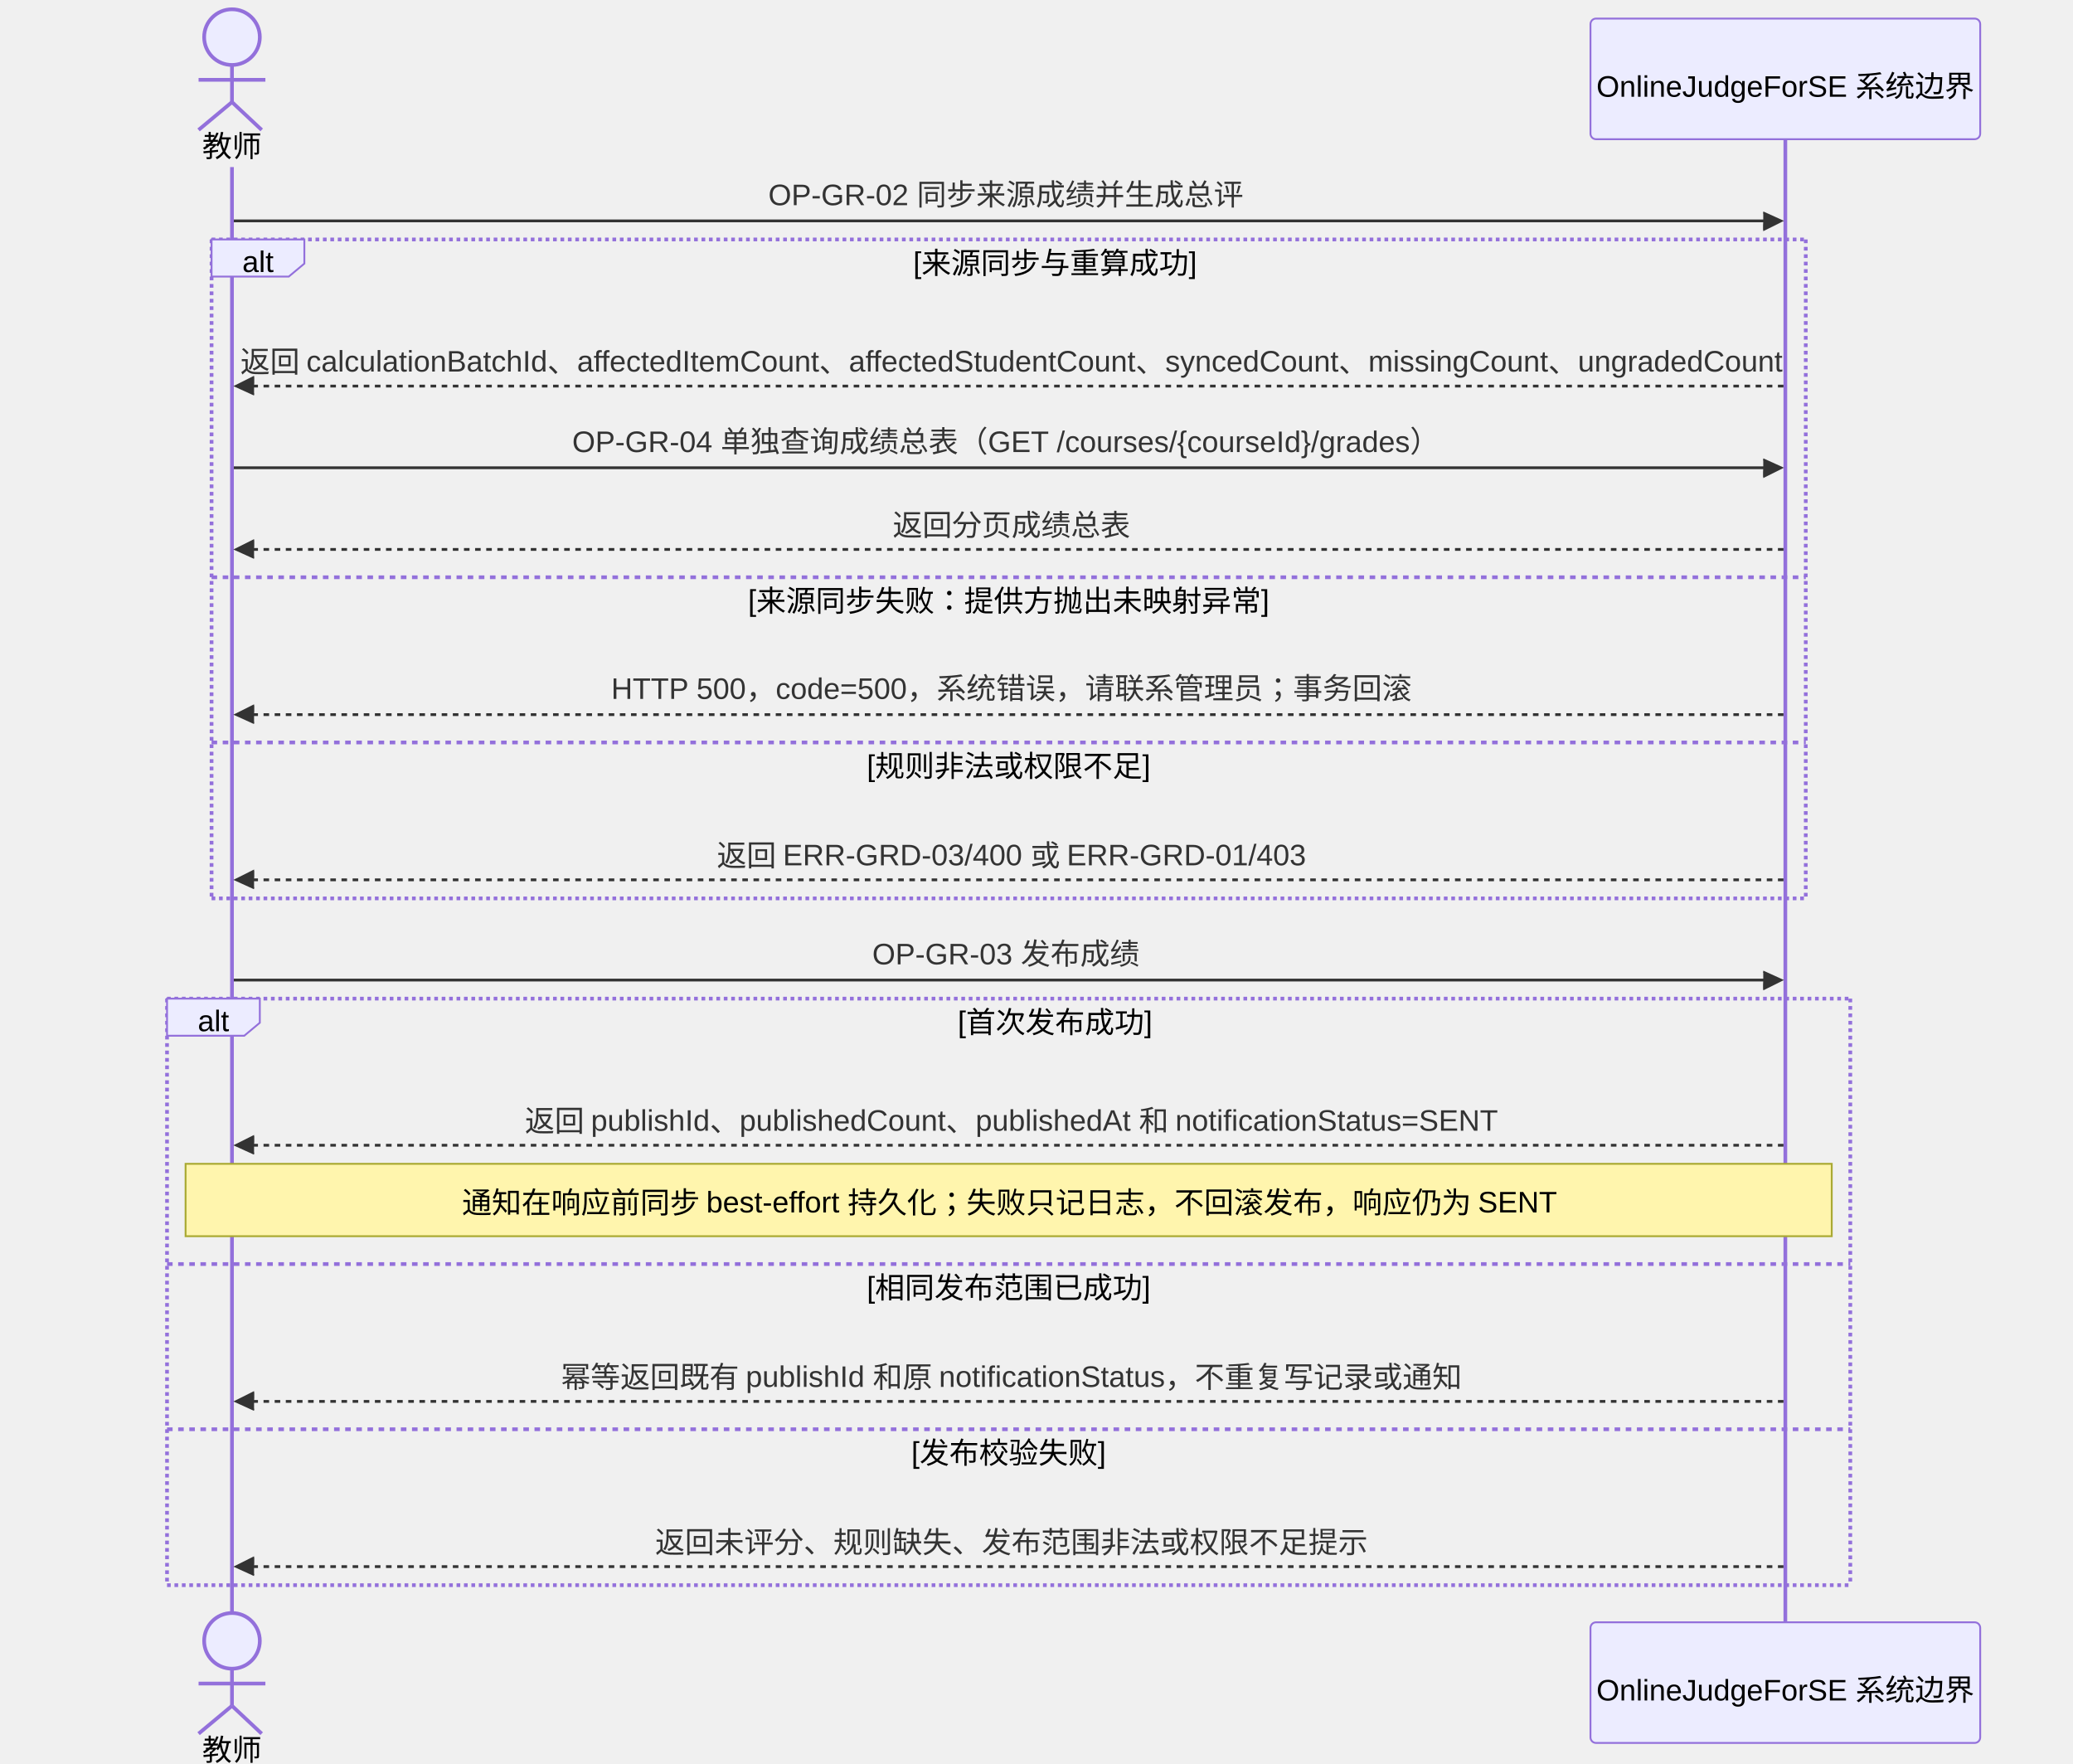
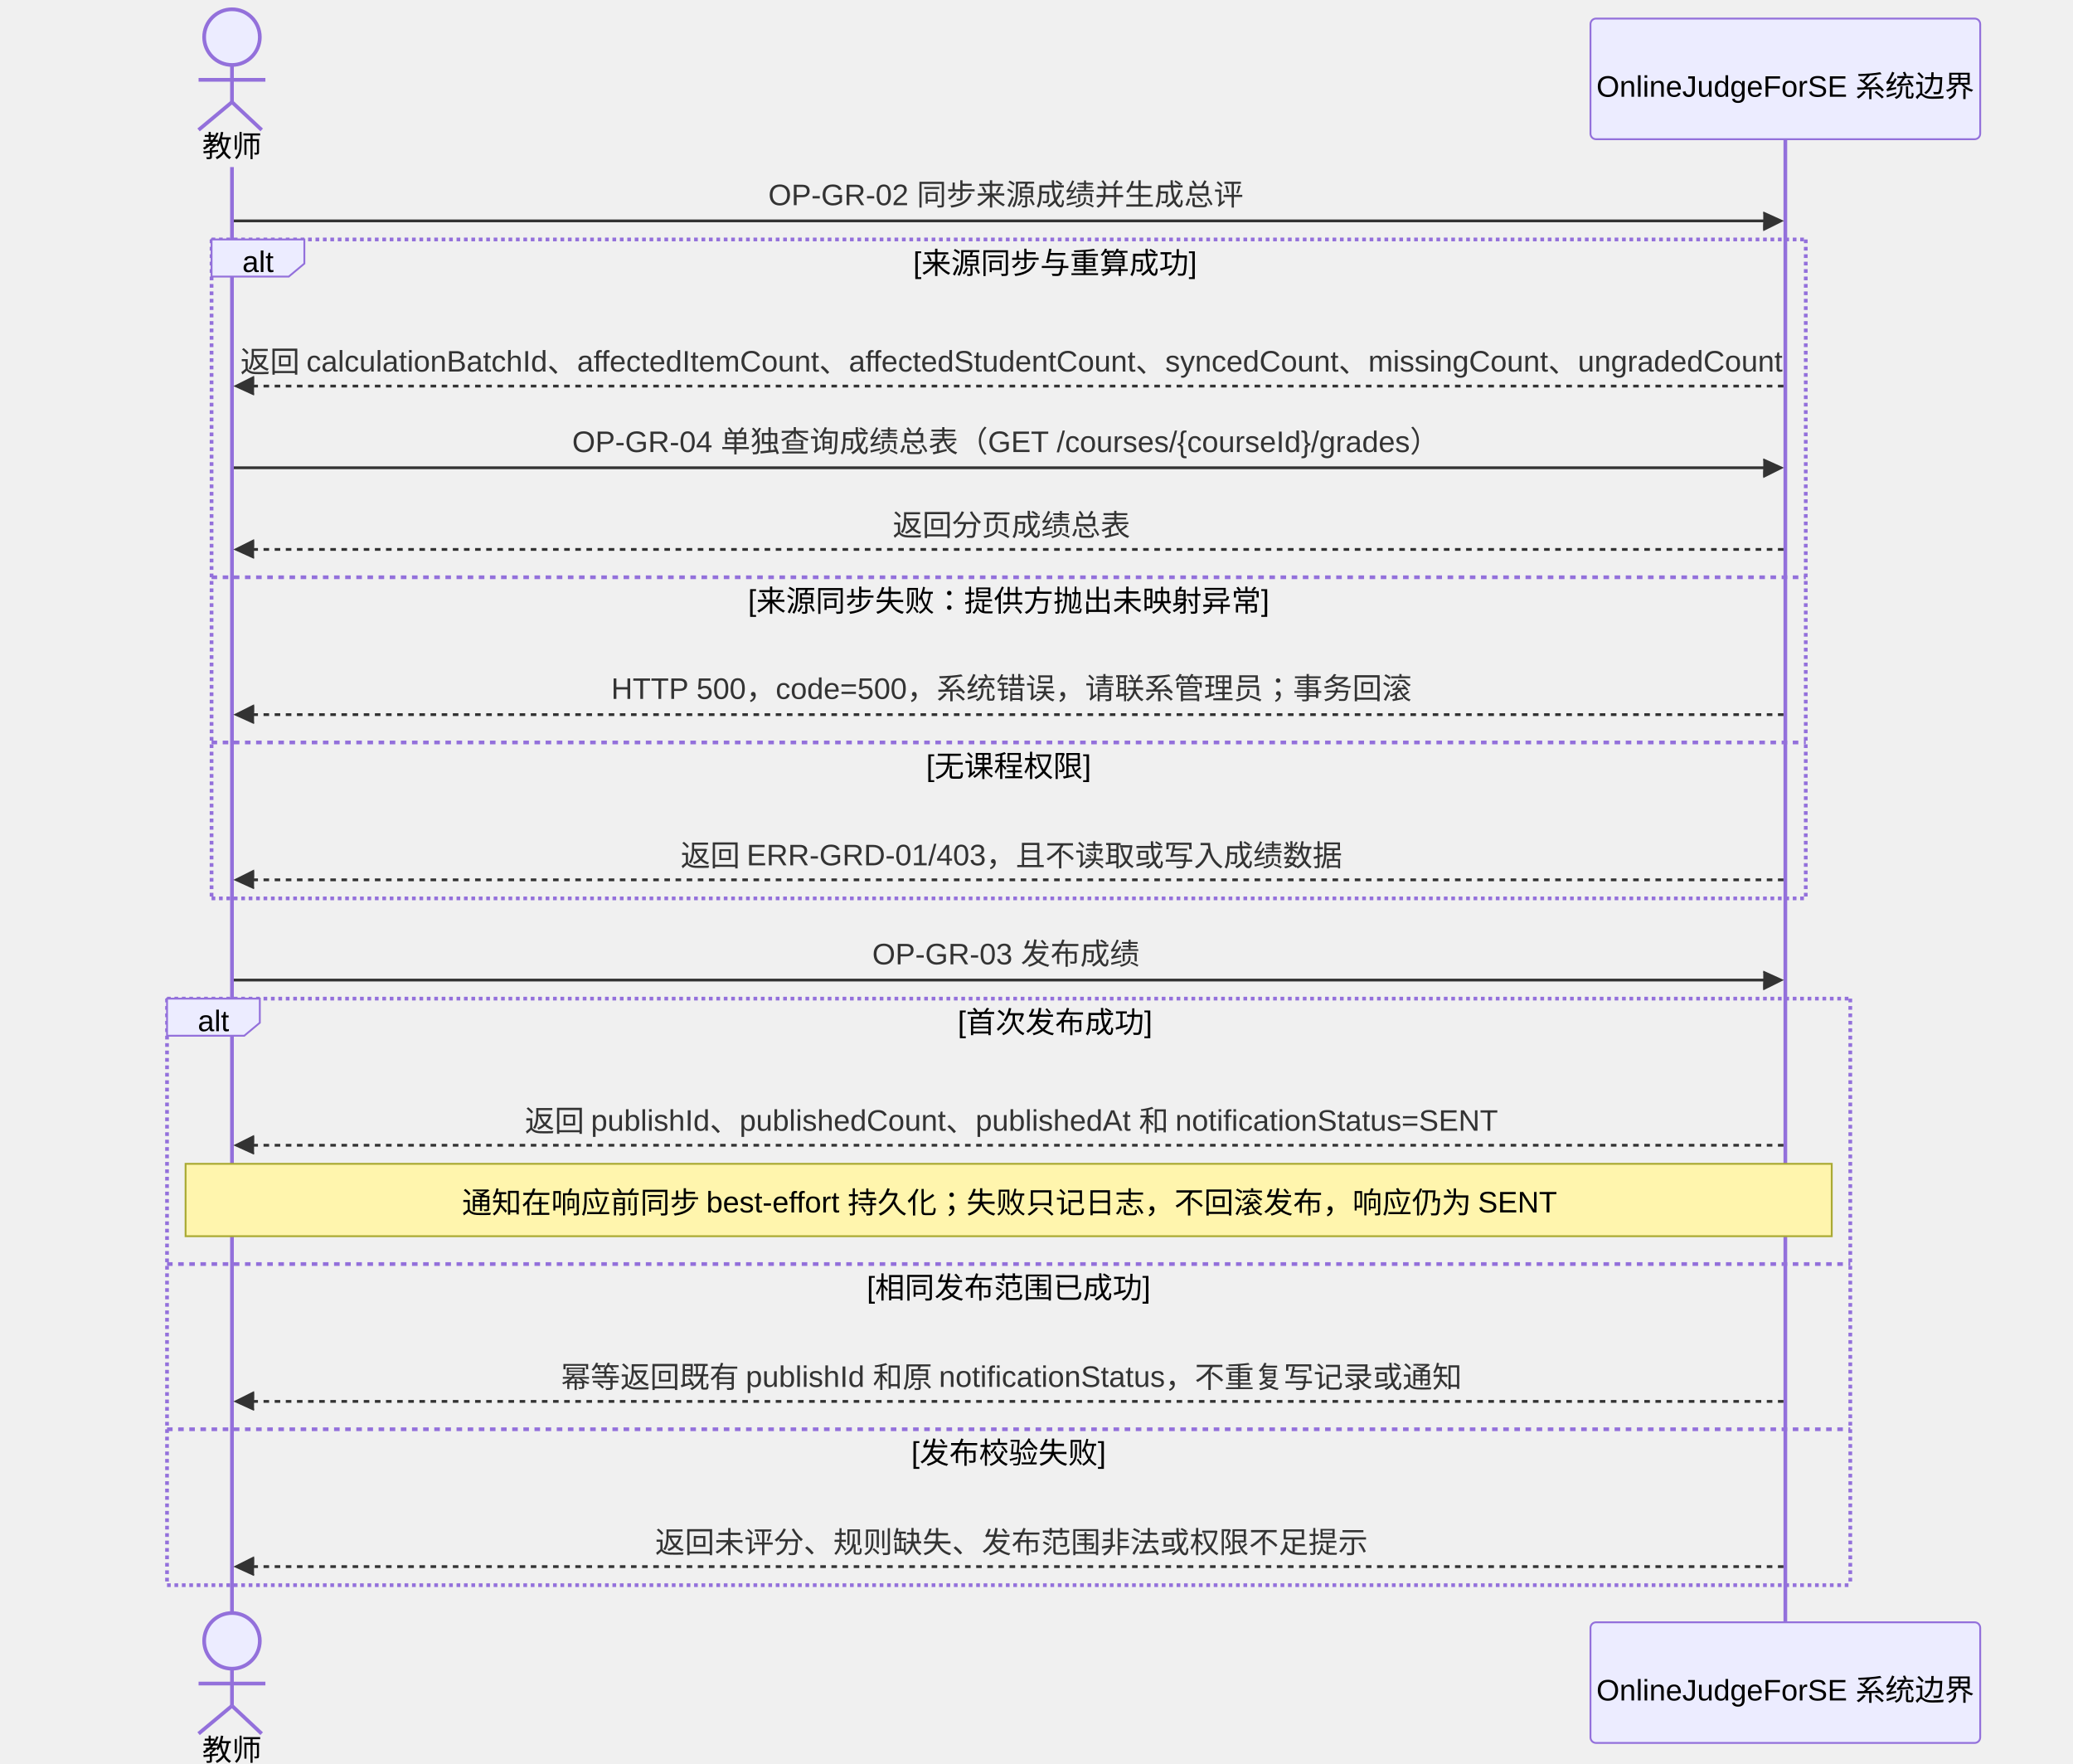
<svg xmlns="http://www.w3.org/2000/svg" id="my-svg" width="100%" style="max-width: 1117px; background-color: white;" viewBox="-50 -10 1117 950" role="graphics-document document" aria-roledescription="sequence">
  <g>
    <rect x="807" y="864" fill="#eaeaea" stroke="#666" width="210" height="65" name="System" rx="3" ry="3" class="actor actor-bottom" />
    <text x="912" y="896.5" dominant-baseline="central" alignment-baseline="central" class="actor actor-box" style="text-anchor: middle; font-size: 16px; font-weight: 400;">
      <tspan x="912" dy="0">OnlineJudgeForSE 系统边界</tspan>
    </text>
  </g>
  <g />
  <g>
    <line id="actor1" x1="912" y1="65" x2="912" y2="864" class="actor-line 200" stroke-width="0.5px" stroke="#999" name="System" data-et="life-line" data-id="System" />
    <g id="root-1" data-et="participant" data-type="participant" data-id="System">
      <rect x="807" y="0" fill="#eaeaea" stroke="#666" width="210" height="65" name="System" rx="3" ry="3" class="actor actor-top" />
      <text x="912" y="32.5" dominant-baseline="central" alignment-baseline="central" class="actor actor-box" style="text-anchor: middle; font-size: 16px; font-weight: 400;">
        <tspan x="912" dy="0">OnlineJudgeForSE 系统边界</tspan>
      </text>
    </g>
  </g>
  <g>
    <line id="actor0" x1="75" y1="80" x2="75" y2="864" class="actor-line 200" stroke-width="0.5px" stroke="#999" name="Teacher" data-et="life-line" data-id="Teacher" />
  </g>
  <style>#my-svg{font-family:"trebuchet ms",verdana,arial,sans-serif;font-size:16px;fill:#333;}@keyframes edge-animation-frame{from{stroke-dashoffset:0;}}@keyframes dash{to{stroke-dashoffset:0;}}#my-svg .edge-animation-slow{stroke-dasharray:9,5!important;stroke-dashoffset:900;animation:dash 50s linear infinite;stroke-linecap:round;}#my-svg .edge-animation-fast{stroke-dasharray:9,5!important;stroke-dashoffset:900;animation:dash 20s linear infinite;stroke-linecap:round;}#my-svg .error-icon{fill:#552222;}#my-svg .error-text{fill:#552222;stroke:#552222;}#my-svg .edge-thickness-normal{stroke-width:1px;}#my-svg .edge-thickness-thick{stroke-width:3.5px;}#my-svg .edge-pattern-solid{stroke-dasharray:0;}#my-svg .edge-thickness-invisible{stroke-width:0;fill:none;}#my-svg .edge-pattern-dashed{stroke-dasharray:3;}#my-svg .edge-pattern-dotted{stroke-dasharray:2;}#my-svg .marker{fill:#333333;stroke:#333333;}#my-svg .marker.cross{stroke:#333333;}#my-svg svg{font-family:"trebuchet ms",verdana,arial,sans-serif;font-size:16px;}#my-svg p{margin:0;}#my-svg .actor{stroke:#9370DB;fill:#ECECFF;stroke-width:1;}#my-svg rect.actor.outer-path[data-look="neo"]{filter:drop-shadow(1px 2px 2px rgba(185, 185, 185, 1));}#my-svg rect.note[data-look="neo"]{stroke:#aaaa33;fill:#fff5ad;filter:drop-shadow(1px 2px 2px rgba(185, 185, 185, 1));}#my-svg text.actor&gt;tspan{fill:black;stroke:none;}#my-svg .actor-line{stroke:#9370DB;}#my-svg .innerArc{stroke-width:1.5;stroke-dasharray:none;}#my-svg .messageLine0{stroke-width:1.5;stroke-dasharray:none;stroke:#333;}#my-svg .messageLine1{stroke-width:1.5;stroke-dasharray:2,2;stroke:#333;}#my-svg [id$="-arrowhead"] path{fill:#333;stroke:#333;}#my-svg .sequenceNumber{fill:white;}#my-svg [id$="-sequencenumber"]{fill:#333;}#my-svg [id$="-crosshead"] path{fill:#333;stroke:#333;}#my-svg .messageText{fill:#333;stroke:none;}#my-svg .labelBox{stroke:#9370DB;fill:#ECECFF;filter:none;}#my-svg .labelText,#my-svg .labelText&gt;tspan{fill:black;stroke:none;}#my-svg .loopText,#my-svg .loopText&gt;tspan{fill:black;stroke:none;}#my-svg .sectionTitle,#my-svg .sectionTitle&gt;tspan{fill:black;stroke:none;}#my-svg .loopLine{stroke-width:2px;stroke-dasharray:2,2;stroke:#9370DB;fill:#9370DB;}#my-svg .note{stroke:#aaaa33;fill:#fff5ad;}#my-svg .noteText,#my-svg .noteText&gt;tspan{fill:black;stroke:none;font-weight:normal;}#my-svg .activation0{fill:#f4f4f4;stroke:#666;}#my-svg .activation1{fill:#f4f4f4;stroke:#666;}#my-svg .activation2{fill:#f4f4f4;stroke:#666;}#my-svg .actorPopupMenu{position:absolute;}#my-svg .actorPopupMenuPanel{position:absolute;fill:#ECECFF;box-shadow:0px 8px 16px 0px rgba(0,0,0,0.2);filter:drop-shadow(3px 5px 2px rgb(0 0 0 / 0.4));}#my-svg .actor-man circle,#my-svg line{fill:#ECECFF;stroke-width:2px;}#my-svg g rect.rect{filter:drop-shadow(1px 2px 2px rgba(185, 185, 185, 1));stroke:#9370DB;}#my-svg .node .neo-node{stroke:#9370DB;}#my-svg [data-look="neo"].node rect,#my-svg [data-look="neo"].cluster rect,#my-svg [data-look="neo"].node polygon{stroke:#9370DB;filter:drop-shadow(1px 2px 2px rgba(185, 185, 185, 1));}#my-svg [data-look="neo"].node path{stroke:#9370DB;stroke-width:1px;}#my-svg [data-look="neo"].node .outer-path{filter:drop-shadow(1px 2px 2px rgba(185, 185, 185, 1));}#my-svg [data-look="neo"].node .neo-line path{stroke:#9370DB;filter:none;}#my-svg [data-look="neo"].node circle{stroke:#9370DB;filter:drop-shadow(1px 2px 2px rgba(185, 185, 185, 1));}#my-svg [data-look="neo"].node circle .state-start{fill:#000000;}#my-svg [data-look="neo"].icon-shape .icon{fill:#9370DB;filter:drop-shadow(1px 2px 2px rgba(185, 185, 185, 1));}#my-svg [data-look="neo"].icon-shape .icon-neo path{stroke:#9370DB;filter:drop-shadow(1px 2px 2px rgba(185, 185, 185, 1));}#my-svg :root{--mermaid-font-family:"trebuchet ms",verdana,arial,sans-serif;}</style>
  <g />
  <defs>
    <symbol id="my-svg-computer" width="24" height="24">
      <path transform="scale(.5)" d="M2 2v13h20v-13h-20zm18 11h-16v-9h16v9zm-10.228 6l.466-1h3.524l.467 1h-4.457zm14.228 3h-24l2-6h2.104l-1.33 4h18.45l-1.297-4h2.073l2 6zm-5-10h-14v-7h14v7z" />
    </symbol>
  </defs>
  <defs>
    <symbol id="my-svg-database" fill-rule="evenodd" clip-rule="evenodd">
      <path transform="scale(.5)" d="M12.258.001l.256.004.255.005.253.008.251.01.249.012.247.015.246.016.242.019.241.02.239.023.236.024.233.027.231.028.229.031.225.032.223.034.22.036.217.038.214.04.211.041.208.043.205.045.201.046.198.048.194.05.191.051.187.053.183.054.18.056.175.057.172.059.168.06.163.061.16.063.155.064.15.066.074.033.073.033.071.034.07.034.069.035.068.035.067.035.066.035.064.036.064.036.062.036.06.036.06.037.058.037.058.037.055.038.055.038.053.038.052.038.051.039.05.039.048.039.047.039.045.04.044.04.043.04.041.04.04.041.039.041.037.041.036.041.034.041.033.042.032.042.03.042.029.042.027.042.026.043.024.043.023.043.021.043.02.043.018.044.017.043.015.044.013.044.012.044.011.045.009.044.007.045.006.045.004.045.002.045.001.045v17l-.001.045-.002.045-.004.045-.006.045-.007.045-.009.044-.011.045-.012.044-.013.044-.015.044-.017.043-.018.044-.02.043-.021.043-.023.043-.024.043-.026.043-.027.042-.029.042-.03.042-.032.042-.033.042-.034.041-.036.041-.037.041-.039.041-.04.041-.041.04-.043.04-.044.04-.045.04-.047.039-.048.039-.05.039-.051.039-.052.038-.053.038-.055.038-.055.038-.058.037-.058.037-.06.037-.06.036-.062.036-.064.036-.064.036-.066.035-.067.035-.068.035-.069.035-.07.034-.071.034-.073.033-.074.033-.15.066-.155.064-.16.063-.163.061-.168.06-.172.059-.175.057-.18.056-.183.054-.187.053-.191.051-.194.05-.198.048-.201.046-.205.045-.208.043-.211.041-.214.04-.217.038-.22.036-.223.034-.225.032-.229.031-.231.028-.233.027-.236.024-.239.023-.241.02-.242.019-.246.016-.247.015-.249.012-.251.01-.253.008-.255.005-.256.004-.258.001-.258-.001-.256-.004-.255-.005-.253-.008-.251-.01-.249-.012-.247-.015-.245-.016-.243-.019-.241-.02-.238-.023-.236-.024-.234-.027-.231-.028-.228-.031-.226-.032-.223-.034-.22-.036-.217-.038-.214-.04-.211-.041-.208-.043-.204-.045-.201-.046-.198-.048-.195-.05-.19-.051-.187-.053-.184-.054-.179-.056-.176-.057-.172-.059-.167-.06-.164-.061-.159-.063-.155-.064-.151-.066-.074-.033-.072-.033-.072-.034-.07-.034-.069-.035-.068-.035-.067-.035-.066-.035-.064-.036-.063-.036-.062-.036-.061-.036-.06-.037-.058-.037-.057-.037-.056-.038-.055-.038-.053-.038-.052-.038-.051-.039-.049-.039-.049-.039-.046-.039-.046-.04-.044-.04-.043-.04-.041-.04-.04-.041-.039-.041-.037-.041-.036-.041-.034-.041-.033-.042-.032-.042-.03-.042-.029-.042-.027-.042-.026-.043-.024-.043-.023-.043-.021-.043-.02-.043-.018-.044-.017-.043-.015-.044-.013-.044-.012-.044-.011-.045-.009-.044-.007-.045-.006-.045-.004-.045-.002-.045-.001-.045v-17l.001-.045.002-.045.004-.045.006-.045.007-.045.009-.044.011-.045.012-.044.013-.044.015-.044.017-.043.018-.044.02-.043.021-.043.023-.043.024-.043.026-.043.027-.042.029-.042.03-.042.032-.042.033-.042.034-.041.036-.041.037-.041.039-.041.04-.041.041-.04.043-.04.044-.04.046-.04.046-.039.049-.039.049-.039.051-.039.052-.038.053-.038.055-.038.056-.038.057-.037.058-.037.06-.037.061-.036.062-.036.063-.036.064-.036.066-.035.067-.035.068-.035.069-.035.07-.034.072-.034.072-.033.074-.033.151-.066.155-.064.159-.063.164-.061.167-.06.172-.059.176-.057.179-.056.184-.054.187-.053.19-.051.195-.05.198-.048.201-.046.204-.045.208-.043.211-.041.214-.04.217-.038.22-.036.223-.034.226-.032.228-.031.231-.028.234-.027.236-.024.238-.023.241-.02.243-.019.245-.016.247-.015.249-.012.251-.01.253-.008.255-.005.256-.004.258-.001.258.001zm-9.258 20.499v.01l.001.021.003.021.004.022.005.021.006.022.007.022.009.023.01.022.011.023.012.023.013.023.015.023.016.024.017.023.018.024.019.024.021.024.022.025.023.024.024.025.052.049.056.05.061.051.066.051.07.051.075.051.079.052.084.052.088.052.092.052.097.052.102.051.105.052.11.052.114.051.119.051.123.051.127.05.131.05.135.05.139.048.144.049.147.047.152.047.155.047.16.045.163.045.167.043.171.043.176.041.178.041.183.039.187.039.19.037.194.035.197.035.202.033.204.031.209.03.212.029.216.027.219.025.222.024.226.021.23.02.233.018.236.016.24.015.243.012.246.01.249.008.253.005.256.004.259.001.26-.001.257-.004.254-.005.25-.008.247-.011.244-.012.241-.014.237-.016.233-.018.231-.021.226-.021.224-.024.22-.026.216-.027.212-.028.21-.031.205-.031.202-.034.198-.034.194-.036.191-.037.187-.039.183-.04.179-.04.175-.042.172-.043.168-.044.163-.045.16-.046.155-.046.152-.047.148-.048.143-.049.139-.049.136-.05.131-.05.126-.05.123-.051.118-.052.114-.051.11-.052.106-.052.101-.052.096-.052.092-.052.088-.053.083-.051.079-.052.074-.052.07-.051.065-.051.06-.051.056-.05.051-.05.023-.024.023-.025.021-.024.02-.024.019-.024.018-.024.017-.024.015-.023.014-.024.013-.023.012-.023.01-.023.01-.022.008-.022.006-.022.006-.022.004-.022.004-.021.001-.021.001-.021v-4.127l-.077.055-.08.053-.083.054-.085.053-.087.052-.09.052-.093.051-.095.05-.097.05-.1.049-.102.049-.105.048-.106.047-.109.047-.111.046-.114.045-.115.045-.118.044-.12.043-.122.042-.124.042-.126.041-.128.04-.13.04-.132.038-.134.038-.135.037-.138.037-.139.035-.142.035-.143.034-.144.033-.147.032-.148.031-.15.03-.151.03-.153.029-.154.027-.156.027-.158.026-.159.025-.161.024-.162.023-.163.022-.165.021-.166.02-.167.019-.169.018-.169.017-.171.016-.173.015-.173.014-.175.013-.175.012-.177.011-.178.01-.179.008-.179.008-.181.006-.182.005-.182.004-.184.003-.184.002h-.37l-.184-.002-.184-.003-.182-.004-.182-.005-.181-.006-.179-.008-.179-.008-.178-.01-.176-.011-.176-.012-.175-.013-.173-.014-.172-.015-.171-.016-.17-.017-.169-.018-.167-.019-.166-.02-.165-.021-.163-.022-.162-.023-.161-.024-.159-.025-.157-.026-.156-.027-.155-.027-.153-.029-.151-.03-.15-.03-.148-.031-.146-.032-.145-.033-.143-.034-.141-.035-.14-.035-.137-.037-.136-.037-.134-.038-.132-.038-.13-.04-.128-.04-.126-.041-.124-.042-.122-.042-.12-.044-.117-.043-.116-.045-.113-.045-.112-.046-.109-.047-.106-.047-.105-.048-.102-.049-.1-.049-.097-.05-.095-.05-.093-.052-.09-.051-.087-.052-.085-.053-.083-.054-.08-.054-.077-.054v4.127zm0-5.654v.011l.001.021.003.021.004.021.005.022.006.022.007.022.009.022.01.022.011.023.012.023.013.023.015.024.016.023.017.024.018.024.019.024.021.024.022.024.023.025.024.024.052.05.056.05.061.05.066.051.07.051.075.052.079.051.084.052.088.052.092.052.097.052.102.052.105.052.11.051.114.051.119.052.123.05.127.051.131.05.135.049.139.049.144.048.147.048.152.047.155.046.16.045.163.045.167.044.171.042.176.042.178.04.183.04.187.038.19.037.194.036.197.034.202.033.204.032.209.03.212.028.216.027.219.025.222.024.226.022.23.02.233.018.236.016.24.014.243.012.246.01.249.008.253.006.256.003.259.001.26-.001.257-.003.254-.006.25-.008.247-.01.244-.012.241-.015.237-.016.233-.018.231-.02.226-.022.224-.024.22-.025.216-.027.212-.029.21-.03.205-.032.202-.033.198-.035.194-.036.191-.037.187-.039.183-.039.179-.041.175-.042.172-.043.168-.044.163-.045.16-.045.155-.047.152-.047.148-.048.143-.048.139-.05.136-.049.131-.05.126-.051.123-.051.118-.051.114-.052.11-.052.106-.052.101-.052.096-.052.092-.052.088-.052.083-.052.079-.052.074-.051.07-.052.065-.051.06-.05.056-.051.051-.049.023-.025.023-.024.021-.025.02-.024.019-.024.018-.024.017-.024.015-.023.014-.023.013-.024.012-.022.01-.023.01-.023.008-.022.006-.022.006-.022.004-.021.004-.022.001-.021.001-.021v-4.139l-.077.054-.08.054-.083.054-.085.052-.087.053-.09.051-.093.051-.095.051-.097.05-.1.049-.102.049-.105.048-.106.047-.109.047-.111.046-.114.045-.115.044-.118.044-.12.044-.122.042-.124.042-.126.041-.128.04-.13.039-.132.039-.134.038-.135.037-.138.036-.139.036-.142.035-.143.033-.144.033-.147.033-.148.031-.15.03-.151.03-.153.028-.154.028-.156.027-.158.026-.159.025-.161.024-.162.023-.163.022-.165.021-.166.02-.167.019-.169.018-.169.017-.171.016-.173.015-.173.014-.175.013-.175.012-.177.011-.178.009-.179.009-.179.007-.181.007-.182.005-.182.004-.184.003-.184.002h-.37l-.184-.002-.184-.003-.182-.004-.182-.005-.181-.007-.179-.007-.179-.009-.178-.009-.176-.011-.176-.012-.175-.013-.173-.014-.172-.015-.171-.016-.17-.017-.169-.018-.167-.019-.166-.02-.165-.021-.163-.022-.162-.023-.161-.024-.159-.025-.157-.026-.156-.027-.155-.028-.153-.028-.151-.03-.15-.03-.148-.031-.146-.033-.145-.033-.143-.033-.141-.035-.14-.036-.137-.036-.136-.037-.134-.038-.132-.039-.13-.039-.128-.04-.126-.041-.124-.042-.122-.043-.12-.043-.117-.044-.116-.044-.113-.046-.112-.046-.109-.046-.106-.047-.105-.048-.102-.049-.1-.049-.097-.05-.095-.051-.093-.051-.09-.051-.087-.053-.085-.052-.083-.054-.08-.054-.077-.054v4.139zm0-5.666v.011l.001.02.003.022.004.021.005.022.006.021.007.022.009.023.01.022.011.023.012.023.013.023.015.023.016.024.017.024.018.023.019.024.021.025.022.024.023.024.024.025.052.05.056.05.061.05.066.051.07.051.075.052.079.051.084.052.088.052.092.052.097.052.102.052.105.051.11.052.114.051.119.051.123.051.127.05.131.05.135.05.139.049.144.048.147.048.152.047.155.046.16.045.163.045.167.043.171.043.176.042.178.04.183.04.187.038.19.037.194.036.197.034.202.033.204.032.209.03.212.028.216.027.219.025.222.024.226.021.23.02.233.018.236.017.24.014.243.012.246.01.249.008.253.006.256.003.259.001.26-.001.257-.003.254-.006.25-.008.247-.01.244-.013.241-.014.237-.016.233-.018.231-.02.226-.022.224-.024.22-.025.216-.027.212-.029.21-.03.205-.032.202-.033.198-.035.194-.036.191-.037.187-.039.183-.039.179-.041.175-.042.172-.043.168-.044.163-.045.16-.045.155-.047.152-.047.148-.048.143-.049.139-.049.136-.049.131-.051.126-.05.123-.051.118-.052.114-.051.11-.052.106-.052.101-.052.096-.052.092-.052.088-.052.083-.052.079-.052.074-.052.07-.051.065-.051.06-.051.056-.05.051-.049.023-.025.023-.025.021-.024.02-.024.019-.024.018-.024.017-.024.015-.023.014-.024.013-.023.012-.023.01-.022.01-.023.008-.022.006-.022.006-.022.004-.022.004-.021.001-.021.001-.021v-4.153l-.077.054-.08.054-.083.053-.085.053-.087.053-.09.051-.093.051-.095.051-.097.05-.1.049-.102.048-.105.048-.106.048-.109.046-.111.046-.114.046-.115.044-.118.044-.12.043-.122.043-.124.042-.126.041-.128.04-.13.039-.132.039-.134.038-.135.037-.138.036-.139.036-.142.034-.143.034-.144.033-.147.032-.148.032-.15.03-.151.03-.153.028-.154.028-.156.027-.158.026-.159.024-.161.024-.162.023-.163.023-.165.021-.166.02-.167.019-.169.018-.169.017-.171.016-.173.015-.173.014-.175.013-.175.012-.177.01-.178.01-.179.009-.179.007-.181.006-.182.006-.182.004-.184.003-.184.001-.185.001-.185-.001-.184-.001-.184-.003-.182-.004-.182-.006-.181-.006-.179-.007-.179-.009-.178-.01-.176-.01-.176-.012-.175-.013-.173-.014-.172-.015-.171-.016-.17-.017-.169-.018-.167-.019-.166-.02-.165-.021-.163-.023-.162-.023-.161-.024-.159-.024-.157-.026-.156-.027-.155-.028-.153-.028-.151-.03-.15-.03-.148-.032-.146-.032-.145-.033-.143-.034-.141-.034-.14-.036-.137-.036-.136-.037-.134-.038-.132-.039-.13-.039-.128-.041-.126-.041-.124-.041-.122-.043-.12-.043-.117-.044-.116-.044-.113-.046-.112-.046-.109-.046-.106-.048-.105-.048-.102-.048-.1-.05-.097-.049-.095-.051-.093-.051-.09-.052-.087-.052-.085-.053-.083-.053-.08-.054-.077-.054v4.153zm8.74-8.179l-.257.004-.254.005-.25.008-.247.011-.244.012-.241.014-.237.016-.233.018-.231.021-.226.022-.224.023-.22.026-.216.027-.212.028-.21.031-.205.032-.202.033-.198.034-.194.036-.191.038-.187.038-.183.04-.179.041-.175.042-.172.043-.168.043-.163.045-.16.046-.155.046-.152.048-.148.048-.143.048-.139.049-.136.05-.131.05-.126.051-.123.051-.118.051-.114.052-.11.052-.106.052-.101.052-.096.052-.092.052-.088.052-.083.052-.079.052-.074.051-.07.052-.065.051-.06.05-.056.05-.051.05-.023.025-.023.024-.021.024-.02.025-.019.024-.018.024-.017.023-.015.024-.014.023-.013.023-.012.023-.01.023-.01.022-.008.022-.006.023-.006.021-.004.022-.004.021-.001.021-.001.021.001.021.001.021.004.021.004.022.006.021.006.023.008.022.01.022.01.023.012.023.013.023.014.023.015.024.017.023.018.024.019.024.02.025.021.024.023.024.023.025.051.05.056.05.06.05.065.051.07.052.074.051.079.052.083.052.088.052.092.052.096.052.101.052.106.052.11.052.114.052.118.051.123.051.126.051.131.05.136.05.139.049.143.048.148.048.152.048.155.046.16.046.163.045.168.043.172.043.175.042.179.041.183.04.187.038.191.038.194.036.198.034.202.033.205.032.21.031.212.028.216.027.22.026.224.023.226.022.231.021.233.018.237.016.241.014.244.012.247.011.25.008.254.005.257.004.26.001.26-.001.257-.004.254-.005.25-.008.247-.011.244-.012.241-.014.237-.016.233-.018.231-.021.226-.022.224-.023.22-.026.216-.027.212-.028.21-.031.205-.032.202-.033.198-.034.194-.036.191-.038.187-.038.183-.04.179-.041.175-.042.172-.043.168-.043.163-.045.16-.046.155-.046.152-.048.148-.048.143-.048.139-.049.136-.05.131-.05.126-.051.123-.051.118-.051.114-.052.11-.052.106-.052.101-.052.096-.052.092-.052.088-.052.083-.052.079-.052.074-.051.07-.052.065-.051.06-.05.056-.05.051-.05.023-.025.023-.024.021-.024.02-.025.019-.024.018-.024.017-.023.015-.024.014-.023.013-.023.012-.023.01-.023.01-.022.008-.022.006-.023.006-.021.004-.022.004-.021.001-.021.001-.021-.001-.021-.001-.021-.004-.021-.004-.022-.006-.021-.006-.023-.008-.022-.01-.022-.01-.023-.012-.023-.013-.023-.014-.023-.015-.024-.017-.023-.018-.024-.019-.024-.02-.025-.021-.024-.023-.024-.023-.025-.051-.05-.056-.05-.06-.05-.065-.051-.07-.052-.074-.051-.079-.052-.083-.052-.088-.052-.092-.052-.096-.052-.101-.052-.106-.052-.11-.052-.114-.052-.118-.051-.123-.051-.126-.051-.131-.05-.136-.05-.139-.049-.143-.048-.148-.048-.152-.048-.155-.046-.16-.046-.163-.045-.168-.043-.172-.043-.175-.042-.179-.041-.183-.04-.187-.038-.191-.038-.194-.036-.198-.034-.202-.033-.205-.032-.21-.031-.212-.028-.216-.027-.22-.026-.224-.023-.226-.022-.231-.021-.233-.018-.237-.016-.241-.014-.244-.012-.247-.011-.25-.008-.254-.005-.257-.004-.26-.001-.26.001z" />
    </symbol>
  </defs>
  <defs>
    <symbol id="my-svg-clock" width="24" height="24">
      <path transform="scale(.5)" d="M12 2c5.514 0 10 4.486 10 10s-4.486 10-10 10-10-4.486-10-10 4.486-10 10-10zm0-2c-6.627 0-12 5.373-12 12s5.373 12 12 12 12-5.373 12-12-5.373-12-12-12zm5.848 12.459c.202.038.202.333.001.372-1.907.361-6.045 1.111-6.547 1.111-.719 0-1.301-.582-1.301-1.301 0-.512.77-5.447 1.125-7.445.034-.192.312-.181.343.014l.985 6.238 5.394 1.011z" />
    </symbol>
  </defs>
  <defs>
    <marker id="my-svg-arrowhead" refX="7.9" refY="5" markerUnits="userSpaceOnUse" markerWidth="12" markerHeight="12" orient="auto-start-reverse">
      <path d="M -1 0 L 10 5 L 0 10 z" />
    </marker>
  </defs>
  <defs>
    <marker id="my-svg-crosshead" markerWidth="15" markerHeight="8" orient="auto" refX="4" refY="4.5">
      <path fill="none" stroke="#000000" stroke-width="1pt" d="M 1,2 L 6,7 M 6,2 L 1,7" style="stroke-dasharray: 0, 0;" />
    </marker>
  </defs>
  <defs>
    <marker id="my-svg-filled-head" refX="15.5" refY="7" markerWidth="20" markerHeight="28" orient="auto">
      <path d="M 18,7 L9,13 L14,7 L9,1 Z" />
    </marker>
  </defs>
  <defs>
    <marker id="my-svg-sequencenumber" refX="15" refY="15" markerWidth="60" markerHeight="40" orient="auto">
      <circle cx="15" cy="15" r="6" />
    </marker>
  </defs>
  <defs>
    <marker id="my-svg-solidTopArrowHead" refX="7.9" refY="7.25" markerUnits="userSpaceOnUse" markerWidth="12" markerHeight="12" orient="auto-start-reverse">
      <path d="M 0 0 L 10 8 L 0 8 z" />
    </marker>
  </defs>
  <defs>
    <marker id="my-svg-solidBottomArrowHead" refX="7.9" refY="0.75" markerUnits="userSpaceOnUse" markerWidth="12" markerHeight="12" orient="auto-start-reverse">
      <path d="M 0 0 L 10 0 L 0 8 z" />
    </marker>
  </defs>
  <defs>
    <marker id="my-svg-stickTopArrowHead" refX="7.5" refY="7" markerUnits="userSpaceOnUse" markerWidth="12" markerHeight="12" orient="auto-start-reverse">
      <path d="M 0 0 L 7 7" stroke="black" stroke-width="1.5" fill="none" />
    </marker>
  </defs>
  <defs>
    <marker id="my-svg-stickBottomArrowHead" refX="7.5" refY="0" markerUnits="userSpaceOnUse" markerWidth="12" markerHeight="12" orient="auto-start-reverse">
      <path d="M 0 7 L 7 0" stroke="black" stroke-width="1.5" fill="none" />
    </marker>
  </defs>
  <g data-et="control-structure" data-id="i9">
    <line x1="64" y1="119" x2="923" y2="119" class="loopLine" />
    <line x1="923" y1="119" x2="923" y2="474" class="loopLine" />
    <line x1="64" y1="474" x2="923" y2="474" class="loopLine" />
    <line x1="64" y1="119" x2="64" y2="474" class="loopLine" />
    <line x1="64" y1="301" x2="923" y2="301" class="loopLine" style="stroke-dasharray: 3, 3;" />
    <line x1="64" y1="390" x2="923" y2="390" class="loopLine" style="stroke-dasharray: 3, 3;" />
    <polygon points="64,119 114,119 114,132 105.6,139 64,139" class="labelBox" />
    <text x="89" y="132" text-anchor="middle" dominant-baseline="middle" alignment-baseline="middle" class="labelText" style="font-size: 16px; font-weight: 400;">alt</text>
    <text x="518.5" y="137" text-anchor="middle" class="loopText" style="font-size: 16px; font-weight: 400;">
      <tspan x="518.5">[来源同步与重算成功]</tspan>
    </text>
    <text x="493.5" y="319" text-anchor="middle" class="sectionTitle" style="font-size: 16px; font-weight: 400;">[来源同步失败：提供方抛出未映射异常]</text>
-     <text x="493.5" y="408" text-anchor="middle" class="sectionTitle" style="font-size: 16px; font-weight: 400;">[规则非法或权限不足]</text>
+     <text x="493.5" y="408" text-anchor="middle" class="sectionTitle" style="font-size: 16px; font-weight: 400;">[无课程权限]</text>
  </g>
  <g data-et="note" data-id="i13">
    <rect x="50" y="617" fill="#EDF2AE" stroke="#666" width="887" height="39" class="note" />
    <text x="494" y="622" text-anchor="middle" dominant-baseline="middle" alignment-baseline="middle" class="noteText" dy="1em" style="font-size: 16px; font-weight: 400;">
      <tspan x="494">通知在响应前同步 best-effort 持久化；失败只记日志，不回滚发布，响应仍为 SENT</tspan>
    </text>
  </g>
  <g data-et="control-structure" data-id="i18">
    <line x1="40" y1="528" x2="947" y2="528" class="loopLine" />
    <line x1="947" y1="528" x2="947" y2="844" class="loopLine" />
    <line x1="40" y1="844" x2="947" y2="844" class="loopLine" />
    <line x1="40" y1="528" x2="40" y2="844" class="loopLine" />
    <line x1="40" y1="671" x2="947" y2="671" class="loopLine" style="stroke-dasharray: 3, 3;" />
    <line x1="40" y1="760" x2="947" y2="760" class="loopLine" style="stroke-dasharray: 3, 3;" />
    <polygon points="40,528 90,528 90,541 81.6,548 40,548" class="labelBox" />
    <text x="65" y="541" text-anchor="middle" dominant-baseline="middle" alignment-baseline="middle" class="labelText" style="font-size: 16px; font-weight: 400;">alt</text>
    <text x="518.5" y="546" text-anchor="middle" class="loopText" style="font-size: 16px; font-weight: 400;">
      <tspan x="518.5">[首次发布成功]</tspan>
    </text>
    <text x="493.5" y="689" text-anchor="middle" class="sectionTitle" style="font-size: 16px; font-weight: 400;">[相同发布范围已成功]</text>
    <text x="493.5" y="778" text-anchor="middle" class="sectionTitle" style="font-size: 16px; font-weight: 400;">[发布校验失败]</text>
  </g>
  <g class="actor-man actor-top" name="Teacher" data-et="participant" data-type="actor" data-id="Teacher" style="stroke: rgb(147, 112, 219);">
    <line id="actor-man-torso0" x1="75" y1="25" x2="75" y2="45" />
    <line id="actor-man-arms0" x1="57" y1="33" x2="93" y2="33" />
    <line x1="57" y1="60" x2="75" y2="45" />
    <line x1="75" y1="45" x2="91" y2="60" />
    <circle cx="75" cy="10" r="15" width="150" height="65" />
    <text x="75" y="67.5" dominant-baseline="central" alignment-baseline="central" class="actor actor-man" style="text-anchor: middle; font-size: 16px; font-weight: 400;">
      <tspan x="75" dy="0">教师</tspan>
    </text>
  </g>
  <text x="492" y="80" text-anchor="middle" dominant-baseline="middle" alignment-baseline="middle" class="messageText" dy="1em" style="font-size: 16px; font-weight: 400;">OP-GR-02 同步来源成绩并生成总评</text>
  <line x1="76" y1="109" x2="908" y2="109" class="messageLine0" data-et="message" data-id="i0" data-from="Teacher" data-to="System" stroke-width="2" stroke="none" marker-end="url(#my-svg-arrowhead)" style="fill: none;" />
  <text x="495" y="169" text-anchor="middle" dominant-baseline="middle" alignment-baseline="middle" class="messageText" dy="1em" style="font-size: 16px; font-weight: 400;">返回 calculationBatchId、affectedItemCount、affectedStudentCount、syncedCount、missingCount、ungradedCount</text>
  <line x1="911" y1="198" x2="79" y2="198" class="messageLine1" data-et="message" data-id="i2" data-from="System" data-to="Teacher" stroke-width="2" stroke="none" marker-end="url(#my-svg-arrowhead)" style="stroke-dasharray: 3, 3; fill: none;" />
  <text x="492" y="213" text-anchor="middle" dominant-baseline="middle" alignment-baseline="middle" class="messageText" dy="1em" style="font-size: 16px; font-weight: 400;">OP-GR-04 单独查询成绩总表（GET /courses/{courseId}/grades）</text>
  <line x1="76" y1="242" x2="908" y2="242" class="messageLine0" data-et="message" data-id="i3" data-from="Teacher" data-to="System" stroke-width="2" stroke="none" marker-end="url(#my-svg-arrowhead)" style="fill: none;" />
  <text x="495" y="257" text-anchor="middle" dominant-baseline="middle" alignment-baseline="middle" class="messageText" dy="1em" style="font-size: 16px; font-weight: 400;">返回分页成绩总表</text>
  <line x1="911" y1="286" x2="79" y2="286" class="messageLine1" data-et="message" data-id="i4" data-from="System" data-to="Teacher" stroke-width="2" stroke="none" marker-end="url(#my-svg-arrowhead)" style="stroke-dasharray: 3, 3; fill: none;" />
  <text x="495" y="346" text-anchor="middle" dominant-baseline="middle" alignment-baseline="middle" class="messageText" dy="1em" style="font-size: 16px; font-weight: 400;">HTTP 500，code=500，系统错误，请联系管理员；事务回滚</text>
  <line x1="911" y1="375" x2="79" y2="375" class="messageLine1" data-et="message" data-id="i6" data-from="System" data-to="Teacher" stroke-width="2" stroke="none" marker-end="url(#my-svg-arrowhead)" style="stroke-dasharray: 3, 3; fill: none;" />
-   <text x="495" y="435" text-anchor="middle" dominant-baseline="middle" alignment-baseline="middle" class="messageText" dy="1em" style="font-size: 16px; font-weight: 400;">返回 ERR-GRD-03/400 或 ERR-GRD-01/403</text>
+   <text x="495" y="435" text-anchor="middle" dominant-baseline="middle" alignment-baseline="middle" class="messageText" dy="1em" style="font-size: 16px; font-weight: 400;">返回 ERR-GRD-01/403，且不读取或写入成绩数据</text>
  <line x1="911" y1="464" x2="79" y2="464" class="messageLine1" data-et="message" data-id="i8" data-from="System" data-to="Teacher" stroke-width="2" stroke="none" marker-end="url(#my-svg-arrowhead)" style="stroke-dasharray: 3, 3; fill: none;" />
  <text x="492" y="489" text-anchor="middle" dominant-baseline="middle" alignment-baseline="middle" class="messageText" dy="1em" style="font-size: 16px; font-weight: 400;">OP-GR-03 发布成绩</text>
  <line x1="76" y1="518" x2="908" y2="518" class="messageLine0" data-et="message" data-id="i10" data-from="Teacher" data-to="System" stroke-width="2" stroke="none" marker-end="url(#my-svg-arrowhead)" style="fill: none;" />
  <text x="495" y="578" text-anchor="middle" dominant-baseline="middle" alignment-baseline="middle" class="messageText" dy="1em" style="font-size: 16px; font-weight: 400;">返回 publishId、publishedCount、publishedAt 和 notificationStatus=SENT</text>
  <line x1="911" y1="607" x2="79" y2="607" class="messageLine1" data-et="message" data-id="i12" data-from="System" data-to="Teacher" stroke-width="2" stroke="none" marker-end="url(#my-svg-arrowhead)" style="stroke-dasharray: 3, 3; fill: none;" />
  <text x="495" y="716" text-anchor="middle" dominant-baseline="middle" alignment-baseline="middle" class="messageText" dy="1em" style="font-size: 16px; font-weight: 400;">幂等返回既有 publishId 和原 notificationStatus，不重复写记录或通知</text>
  <line x1="911" y1="745" x2="79" y2="745" class="messageLine1" data-et="message" data-id="i15" data-from="System" data-to="Teacher" stroke-width="2" stroke="none" marker-end="url(#my-svg-arrowhead)" style="stroke-dasharray: 3, 3; fill: none;" />
  <text x="495" y="805" text-anchor="middle" dominant-baseline="middle" alignment-baseline="middle" class="messageText" dy="1em" style="font-size: 16px; font-weight: 400;">返回未评分、规则缺失、发布范围非法或权限不足提示</text>
  <line x1="911" y1="834" x2="79" y2="834" class="messageLine1" data-et="message" data-id="i17" data-from="System" data-to="Teacher" stroke-width="2" stroke="none" marker-end="url(#my-svg-arrowhead)" style="stroke-dasharray: 3, 3; fill: none;" />
  <g class="actor-man actor-bottom" name="Teacher" style="stroke: rgb(147, 112, 219);">
    <line id="actor-man-torso1" x1="75" y1="889" x2="75" y2="909" />
    <line id="actor-man-arms1" x1="57" y1="897" x2="93" y2="897" />
    <line x1="57" y1="924" x2="75" y2="909" />
    <line x1="75" y1="909" x2="91" y2="924" />
    <circle cx="75" cy="874" r="15" width="150" height="65" />
    <text x="75" y="931.5" dominant-baseline="central" alignment-baseline="central" class="actor actor-man" style="text-anchor: middle; font-size: 16px; font-weight: 400;">
      <tspan x="75" dy="0">教师</tspan>
    </text>
  </g>
</svg>
